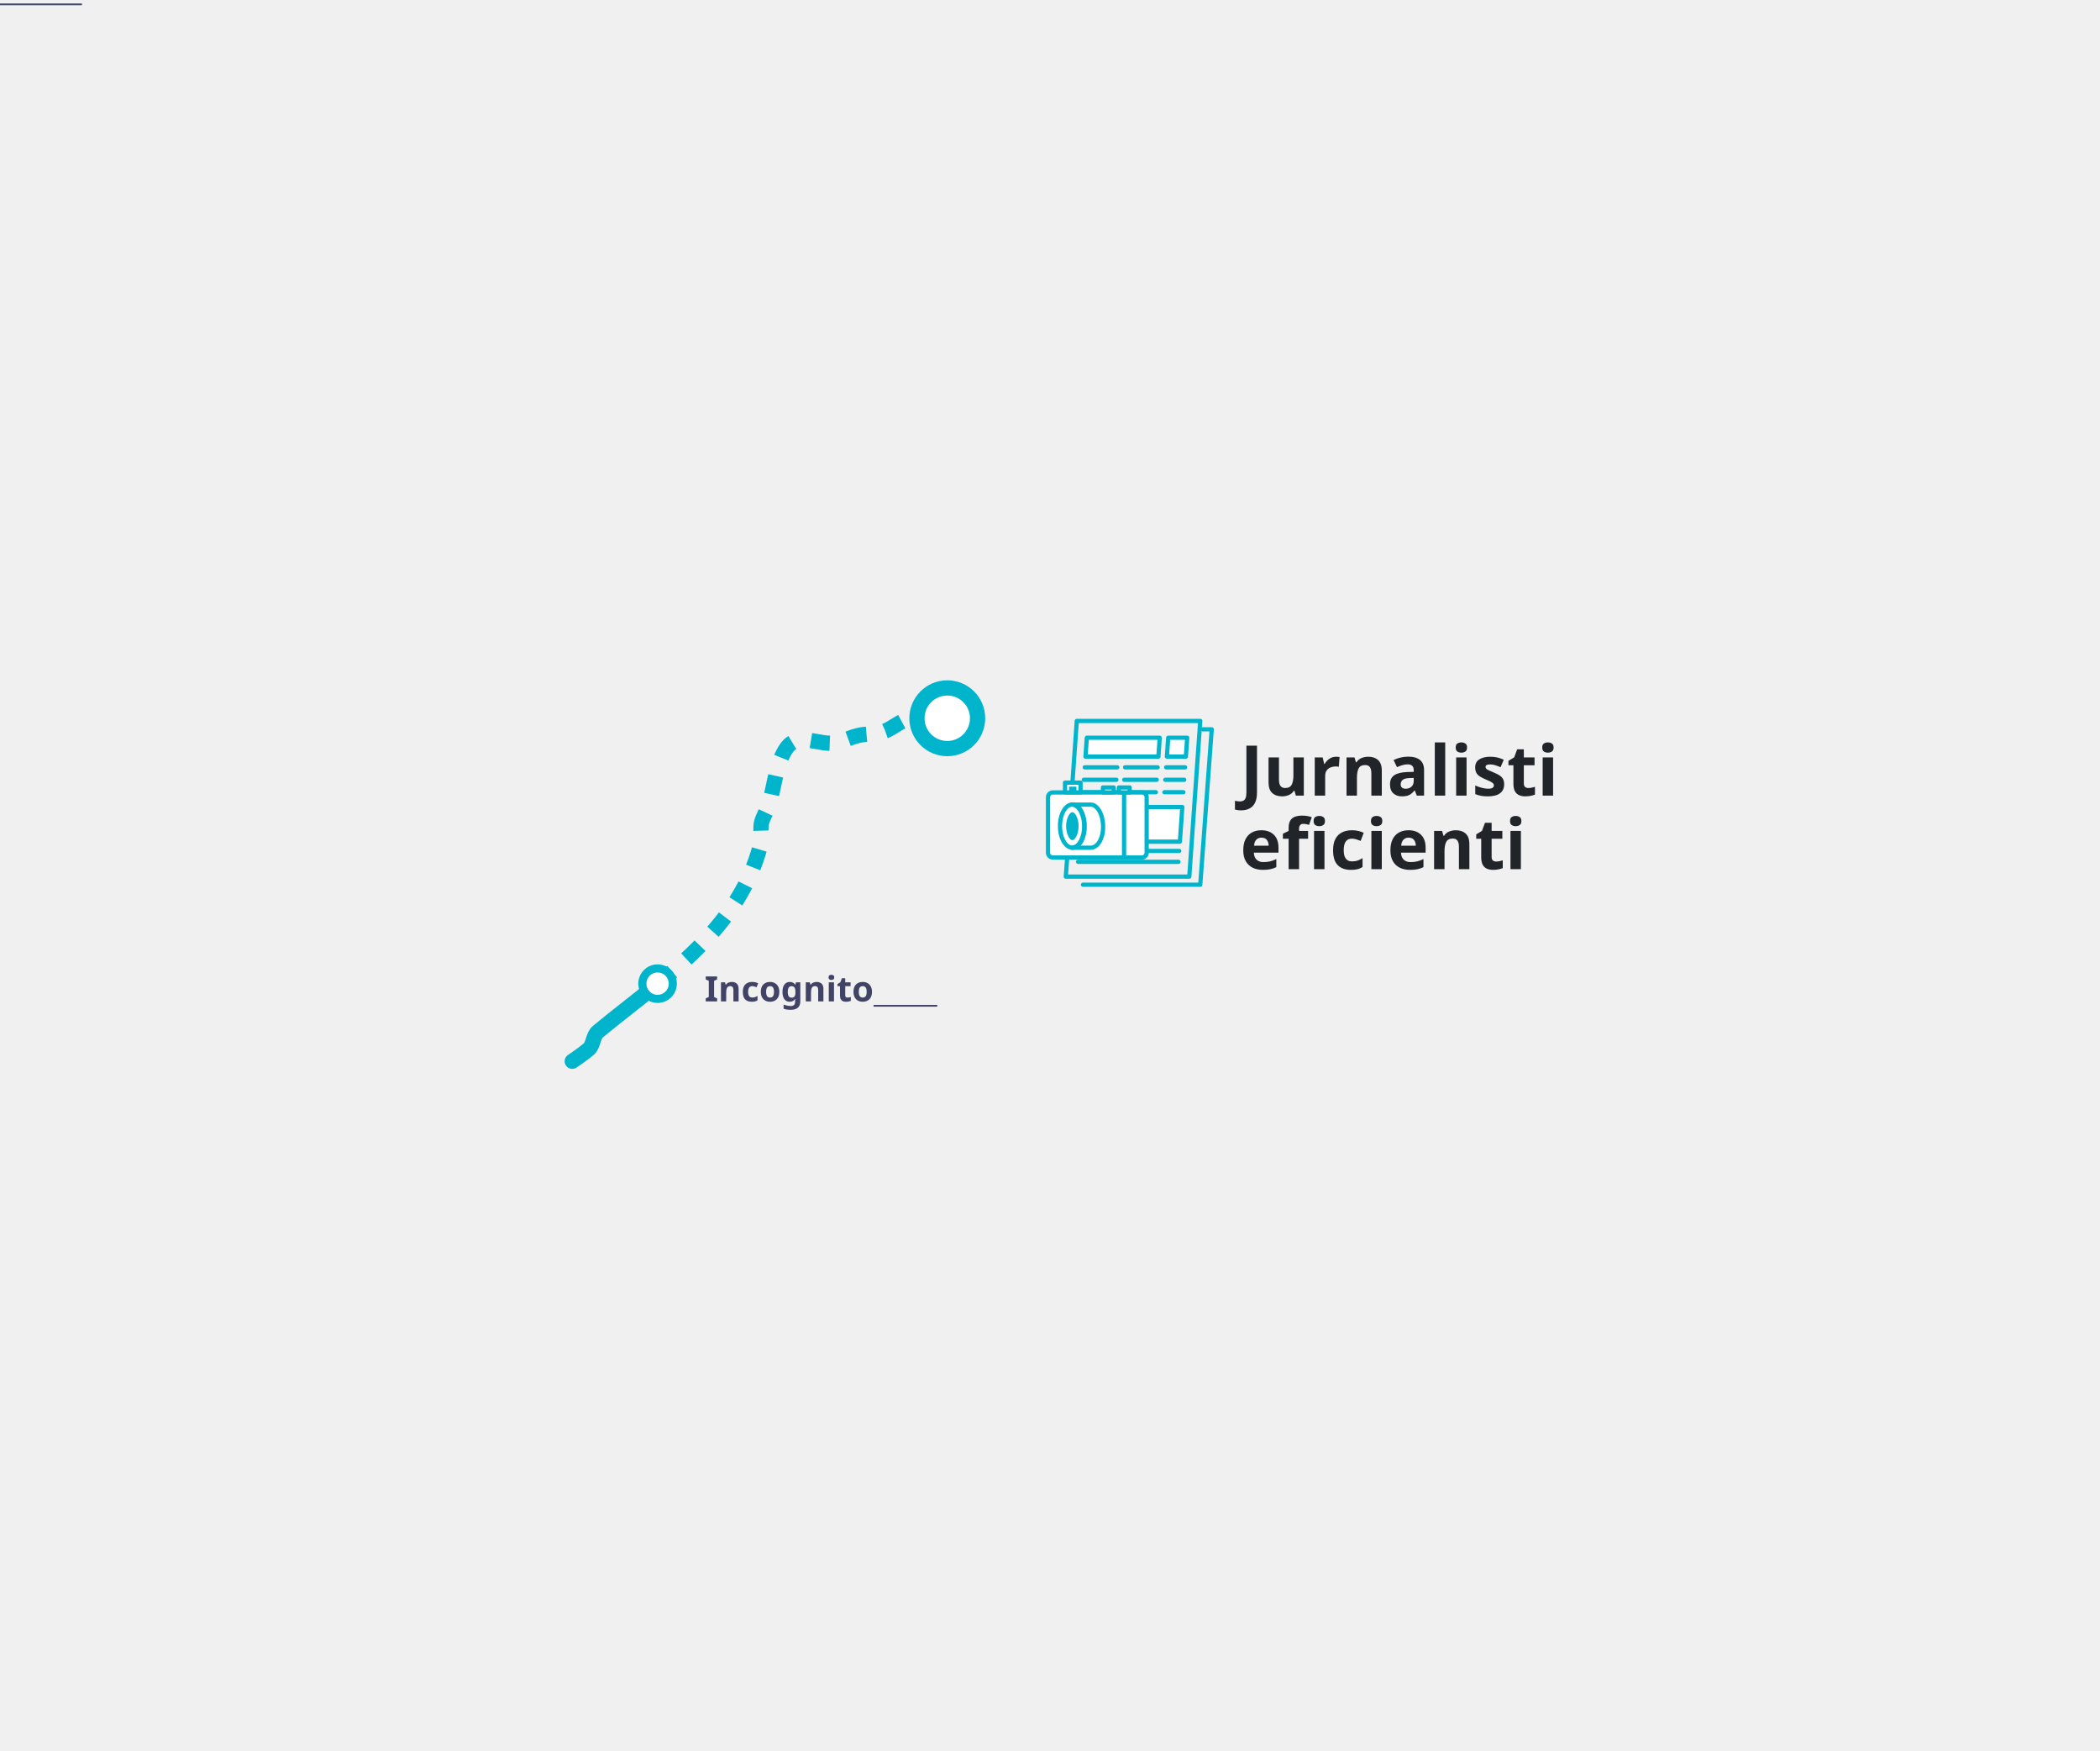
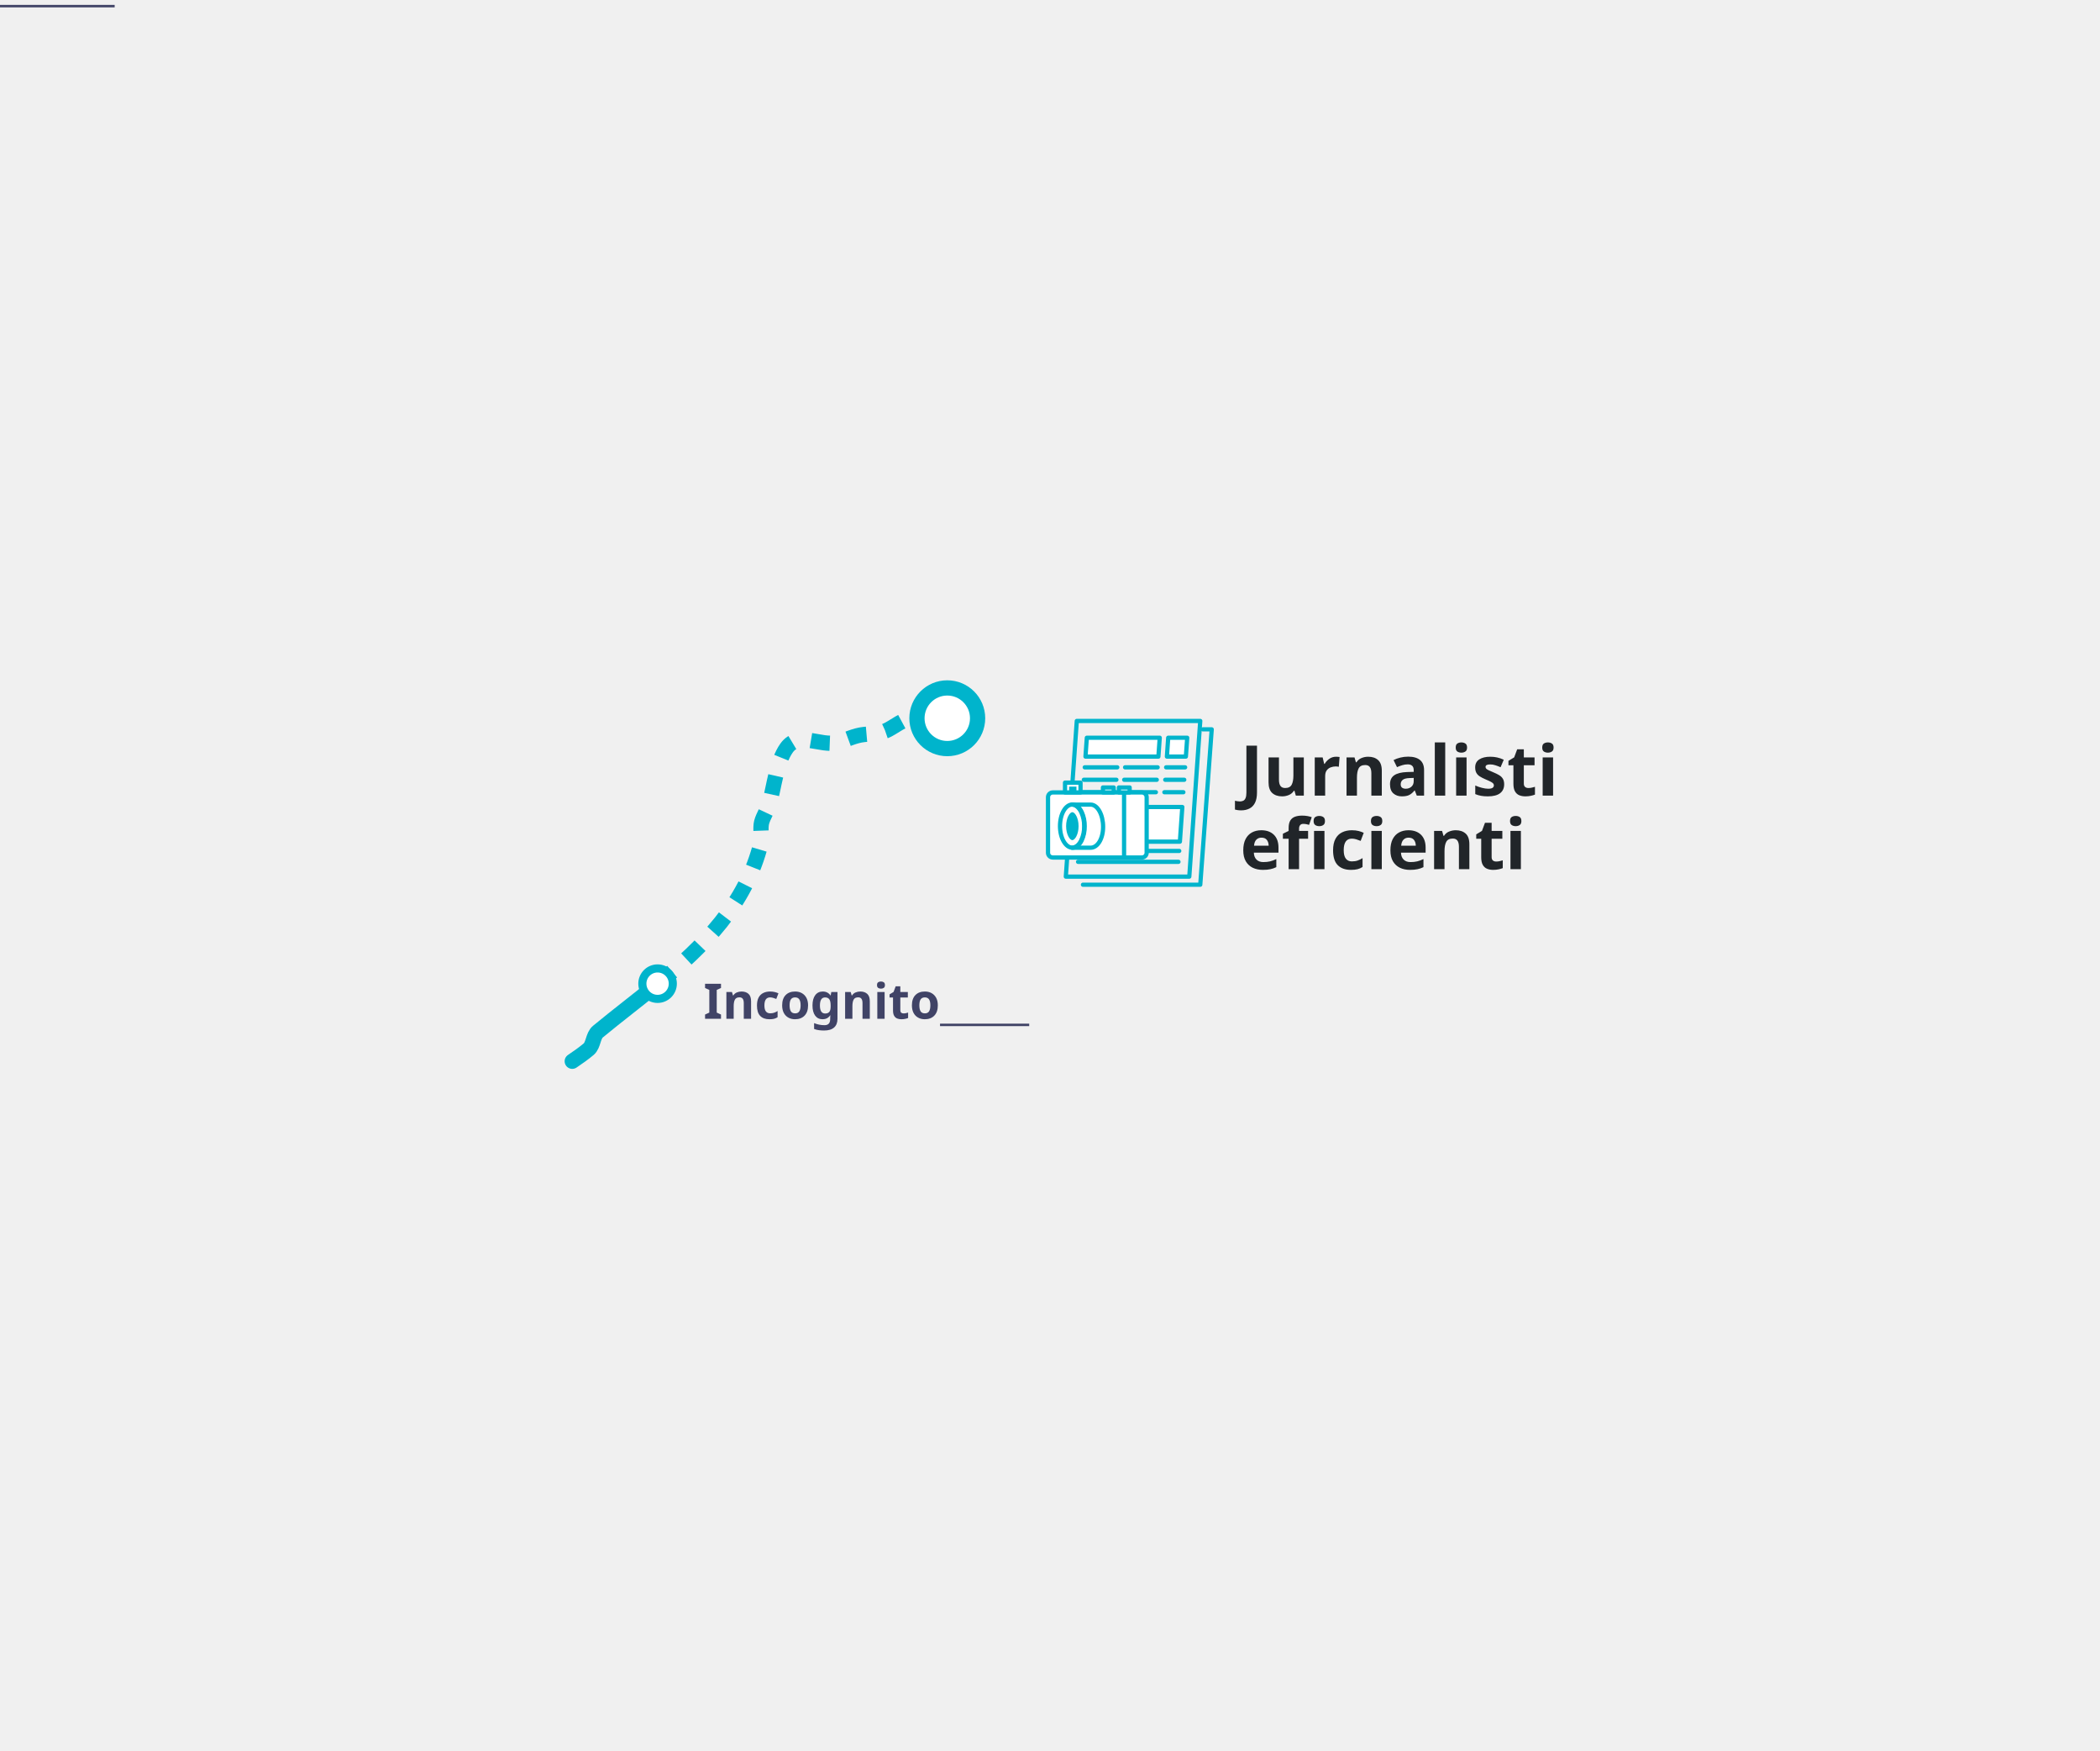
<svg xmlns="http://www.w3.org/2000/svg" width="1200" height="1000" viewBox="0 0 1200 1000" fill="none">
  <g id="segment-participation-08-jurnalisti-eficienti">
    <g id="Group 1159">
      <path id="Vector" d="M375.762 562.086C402.091 540.513 426.17 516.712 434.915 481.452C435.402 478.436 434.312 473.17 435.217 469.737C436.191 466.118 438.673 462.616 439.717 458.881C442.339 449.486 443.707 435.358 449.507 427.286C456.443 417.636 469.062 426.613 478.341 424.177C483.653 422.762 488.107 420.164 493.907 419.584C498.43 419.143 503.348 419.074 507.477 416.87C512.488 414.179 515.132 411.535 520.653 410.444C524.945 409.609 530.559 410.236 534.804 408.821" stroke="#00B4CC" stroke-width="8.703" stroke-miterlimit="10" stroke-linejoin="round" stroke-dasharray="10.88 10.88" />
      <path id="Vector_2" d="M327 606.278C330.364 604.027 333.588 601.731 336.372 599.388C339.155 597.045 338.808 591.733 341.661 589.367C352.772 580.18 364.487 571.342 375.784 562.063" stroke="#00B4CC" stroke-width="8.703" stroke-miterlimit="10" stroke-linecap="round" stroke-linejoin="round" />
      <path id="Vector_3" d="M375.762 570.646C380.566 570.646 384.461 566.751 384.461 561.947C384.461 557.143 380.566 553.248 375.762 553.248C370.957 553.248 367.062 557.143 367.062 561.947C367.062 566.751 370.957 570.646 375.762 570.646Z" fill="white" stroke="#00B4CC" stroke-width="4.639" stroke-miterlimit="10" stroke-linecap="round" stroke-linejoin="round" />
      <path id="Vector_4" d="M541.299 427.657C550.87 427.657 558.628 419.899 558.628 410.329C558.628 400.758 550.87 393 541.299 393C531.729 393 523.971 400.758 523.971 410.329C523.971 419.899 531.729 427.657 541.299 427.657Z" fill="white" stroke="#00B4CC" stroke-width="8.703" stroke-miterlimit="10" stroke-linecap="round" stroke-linejoin="round" />
      <g id="icon-jurnalisti-eficienti 1">
        <path id="Vector_5" d="M679.596 500.8H609.043L615.308 411.865H685.861L679.596 500.8Z" stroke="#00B4CC" stroke-width="2.419" stroke-linecap="round" stroke-linejoin="round" />
        <path id="Vector_6" d="M661.943 432.225H620.277L621.043 421.463H662.708L661.943 432.225Z" fill="white" stroke="#00B4CC" stroke-width="2.419" stroke-linecap="round" stroke-linejoin="round" />
        <path id="Vector_7" d="M674.223 480.828H638.751L640.139 461.033H675.612L674.223 480.828Z" fill="white" stroke="#00B4CC" stroke-width="2.419" stroke-linecap="round" stroke-linejoin="round" />
        <path id="Vector_8" d="M677.642 432.225H666.803L667.55 421.463H678.407L677.642 432.225Z" fill="white" stroke="#00B4CC" stroke-width="2.419" stroke-linecap="round" stroke-linejoin="round" />
        <path id="Vector_9" d="M619.849 438.364H638.448" stroke="#00B4CC" stroke-width="2.419" stroke-linecap="round" stroke-linejoin="round" />
        <path id="Vector_10" d="M619.332 445.474H637.949" stroke="#00B4CC" stroke-width="2.419" stroke-linecap="round" stroke-linejoin="round" />
        <path id="Vector_11" d="M618.837 452.584H637.454" stroke="#00B4CC" stroke-width="2.419" stroke-linecap="round" stroke-linejoin="round" />
        <path id="Vector_12" d="M618.054 463.821H636.653" stroke="#00B4CC" stroke-width="2.419" stroke-linecap="round" stroke-linejoin="round" />
        <path id="Vector_13" d="M617.537 470.931H636.154" stroke="#00B4CC" stroke-width="2.419" stroke-linecap="round" stroke-linejoin="round" />
        <path id="Vector_14" d="M617.036 478.041H635.653" stroke="#00B4CC" stroke-width="2.419" stroke-linecap="round" stroke-linejoin="round" />
        <path id="Vector_15" d="M642.899 438.364H661.517" stroke="#00B4CC" stroke-width="2.419" stroke-linecap="round" stroke-linejoin="round" />
        <path id="Vector_16" d="M642.398 445.474H661.016" stroke="#00B4CC" stroke-width="2.419" stroke-linecap="round" stroke-linejoin="round" />
        <path id="Vector_17" d="M641.9 452.584H660.5" stroke="#00B4CC" stroke-width="2.419" stroke-linecap="round" stroke-linejoin="round" />
        <path id="Vector_18" d="M666.358 438.364H677.215" stroke="#00B4CC" stroke-width="2.419" stroke-linecap="round" stroke-linejoin="round" />
        <path id="Vector_19" d="M665.858 445.474H676.715" stroke="#00B4CC" stroke-width="2.419" stroke-linecap="round" stroke-linejoin="round" />
        <path id="Vector_20" d="M665.36 452.584H676.217" stroke="#00B4CC" stroke-width="2.419" stroke-linecap="round" stroke-linejoin="round" />
        <path id="Vector_21" d="M616.469 486.121H673.851" stroke="#00B4CC" stroke-width="2.419" stroke-linecap="round" stroke-linejoin="round" />
        <path id="Vector_22" d="M616.04 492.349H673.404" stroke="#00B4CC" stroke-width="2.419" stroke-linecap="round" stroke-linejoin="round" />
        <path id="Vector_23" d="M687.378 416.662H692.415L685.866 505.422H618.837" stroke="#00B4CC" stroke-width="2.419" stroke-linecap="round" stroke-linejoin="round" />
        <path id="Vector_24" d="M652.493 452.707H601.607C600.093 452.707 598.866 453.924 598.866 455.424V487.163C598.866 488.664 600.093 489.88 601.607 489.88H652.493C654.006 489.88 655.234 488.664 655.234 487.163V455.424C655.234 453.924 654.006 452.707 652.493 452.707Z" fill="white" stroke="#00B4CC" stroke-width="2.419" stroke-linecap="round" stroke-linejoin="round" />
        <path id="Vector_25" d="M619.813 471.972C619.89 474.843 619.28 477.69 618.033 480.282C616.752 482.752 614.901 484.287 612.836 484.287C608.938 484.287 605.717 478.782 605.717 471.937C605.717 465.092 608.867 459.587 612.836 459.587C615.008 459.587 616.948 461.352 618.176 463.98C619.31 466.492 619.869 469.221 619.813 471.972Z" stroke="#00B4CC" stroke-width="2.419" stroke-linecap="round" stroke-linejoin="round" />
        <path id="Vector_26" d="M612.768 479.966C611.362 479.966 609.208 476.773 609.208 471.974C609.208 467.175 611.326 463.982 612.768 463.982C614.209 463.982 616.327 467.175 616.327 471.974C616.327 476.773 614.174 479.966 612.768 479.966Z" fill="#00B4CC" />
        <path id="Vector_27" d="M630.351 472.345C630.351 479.155 627.201 484.288 623.232 484.288H612.553C614.617 484.288 616.468 482.754 617.75 480.284C618.996 477.692 619.606 474.845 619.53 471.974C619.576 469.247 619.017 466.543 617.892 464.053C616.593 461.371 614.653 459.66 612.553 459.66H623.232C627.254 459.66 630.351 465.552 630.351 472.345Z" stroke="#00B4CC" stroke-width="2.419" stroke-linecap="round" stroke-linejoin="round" />
        <path id="Vector_28" d="M642.329 452.707V489.88" stroke="#00B4CC" stroke-width="2.419" stroke-linecap="round" stroke-linejoin="round" />
        <path id="Vector_29" d="M617.447 447.097H608.583V452.707H617.447V447.097Z" fill="white" stroke="#00B4CC" stroke-width="2.419" stroke-linecap="round" stroke-linejoin="round" />
        <path id="Vector_30" d="M615.113 449.39H610.931V452.725H615.113V449.39Z" fill="#00B4CC" />
        <path id="Vector_31" d="M636.401 449.866H630.261V452.706H636.401V449.866Z" fill="white" stroke="#00B4CC" stroke-width="2.419" stroke-linecap="round" stroke-linejoin="round" />
        <path id="Vector_32" d="M645.514 449.866H639.374V452.706H645.514V449.866Z" fill="white" stroke="#00B4CC" stroke-width="2.419" stroke-linecap="round" stroke-linejoin="round" />
      </g>
-       <text class="btn-project" text-decoration="underline" cursor="pointer" projectid="1" id="Incognito" fill="#404366" xml:space="preserve" style="white-space: pre" font-family="Titillium Web" font-size="20" font-weight="600" letter-spacing="0px">
-         <tspan x="402.64" y="572.089">Incognito</tspan>
+       <text class="btn-project" text-decoration="underline" cursor="pointer" projectid="1" id="Incognito" fill="#404366" xml:space="preserve" style="white-space: pre" font-family="Titillium Web" font-size="28" font-weight="600" letter-spacing="0px">
+         <tspan x="402" y="582">Incognito</tspan>
      </text>
      <text id="Jurnalisti eficienti" fill="#212529" xml:space="preserve" style="white-space: pre" font-family="Titillium Web" font-size="40" font-weight="600" letter-spacing="0px">
        <tspan x="708.64" y="454.539">Jurnalisti </tspan>
        <tspan x="708.64" y="496.539">eficienti</tspan>
      </text>
    </g>
  </g>
</svg>
